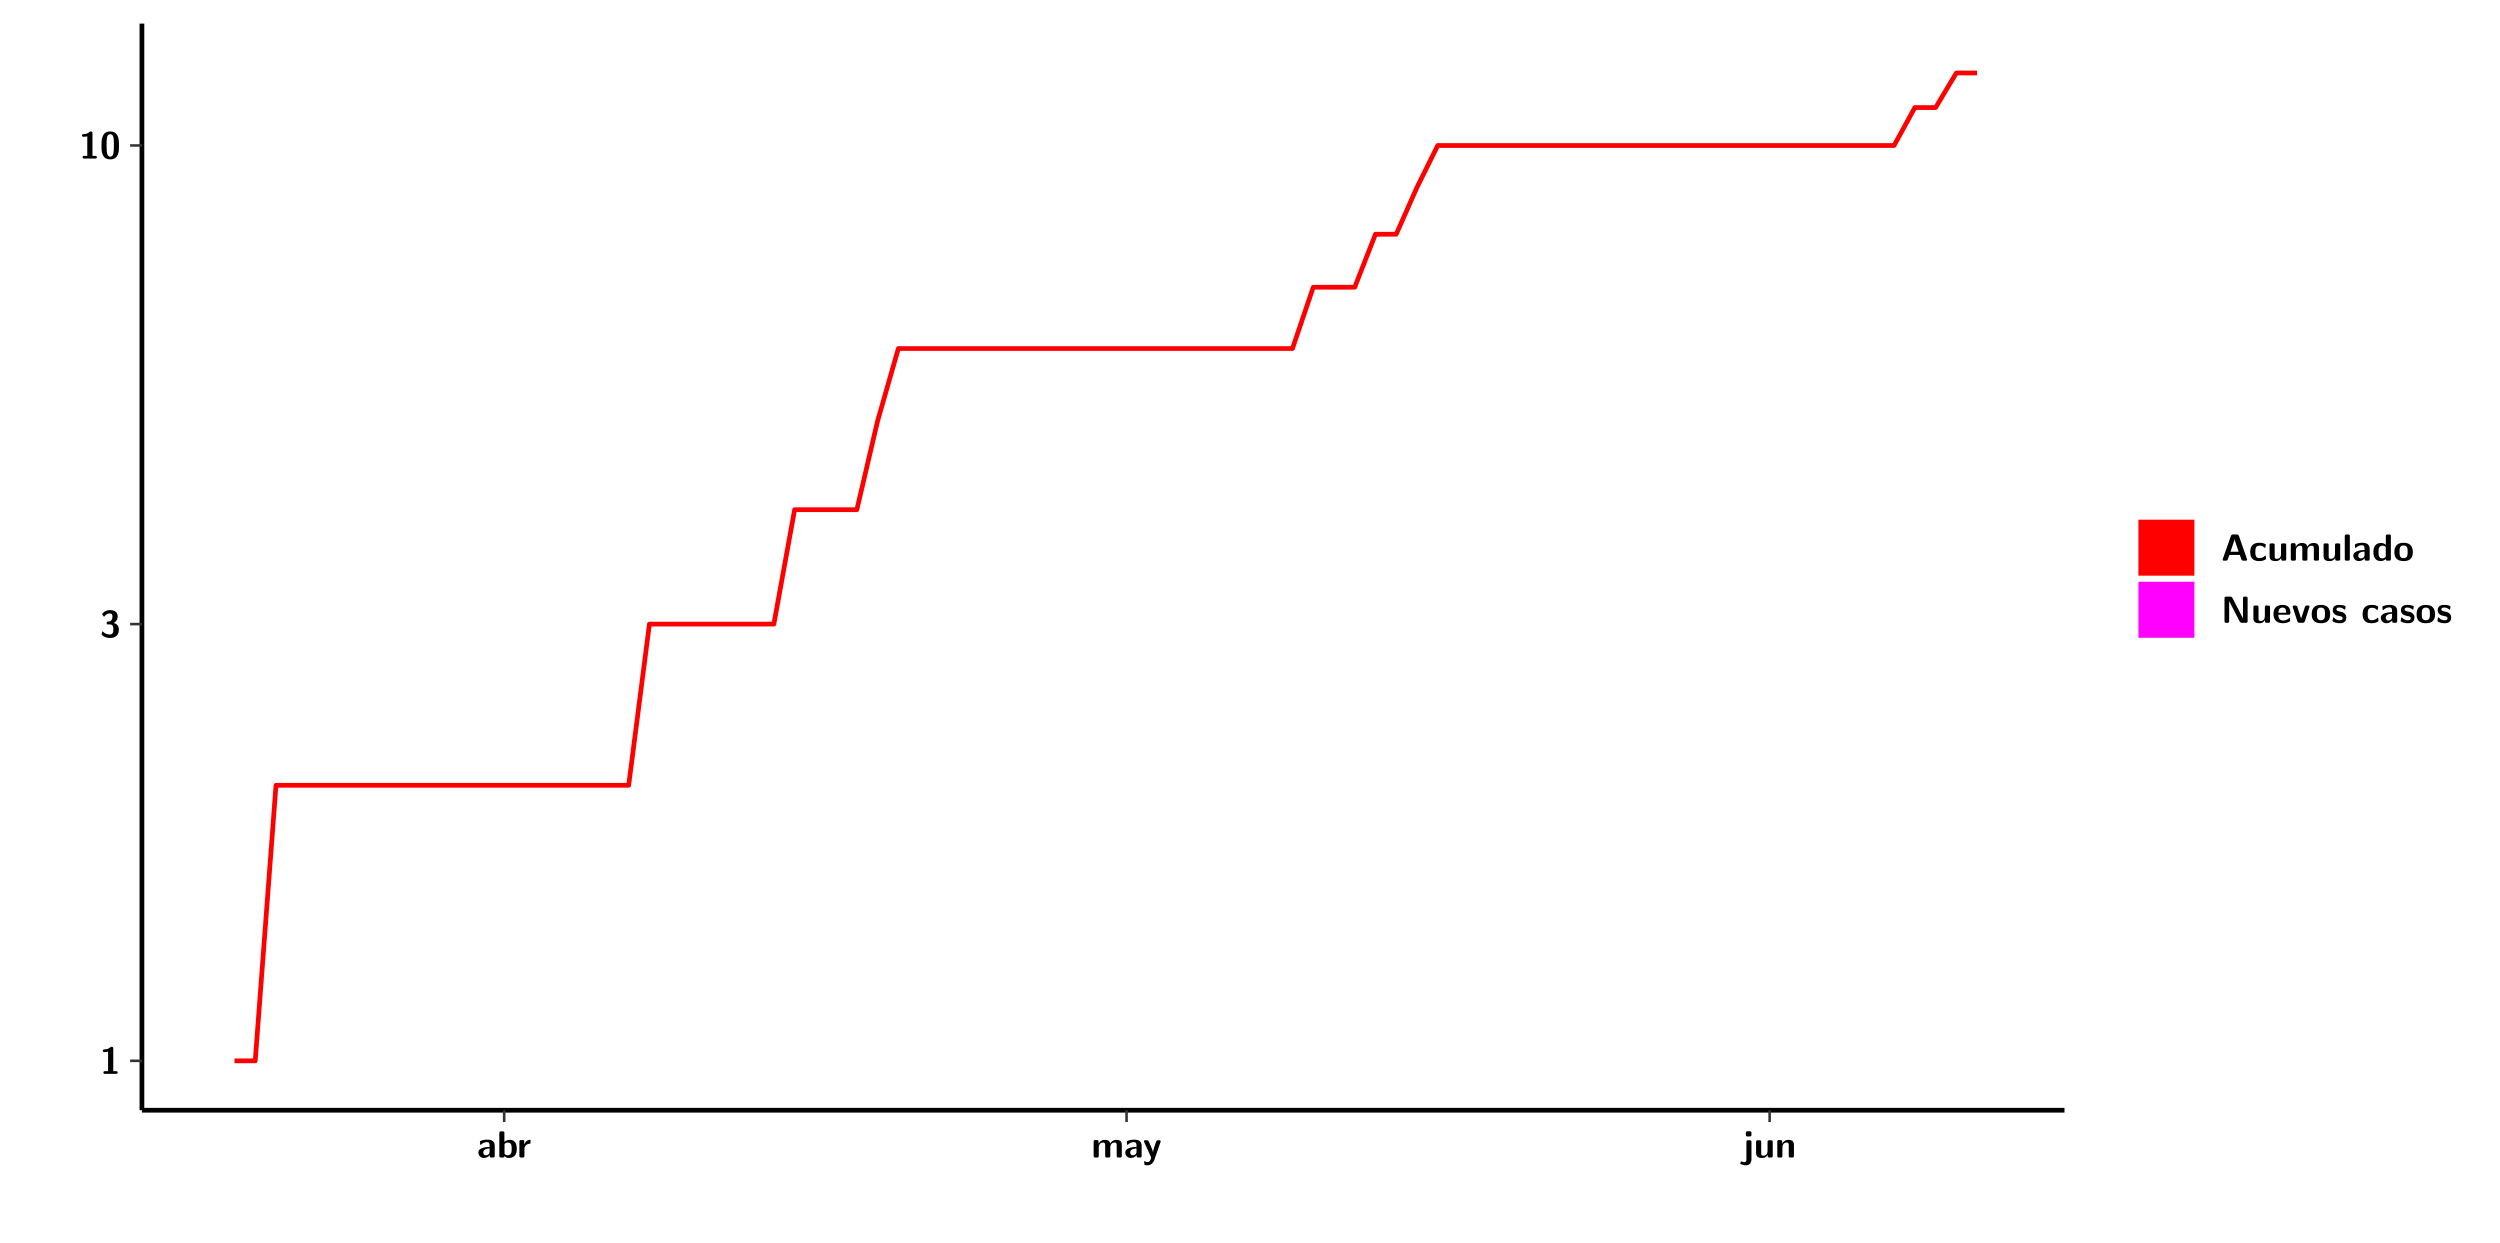
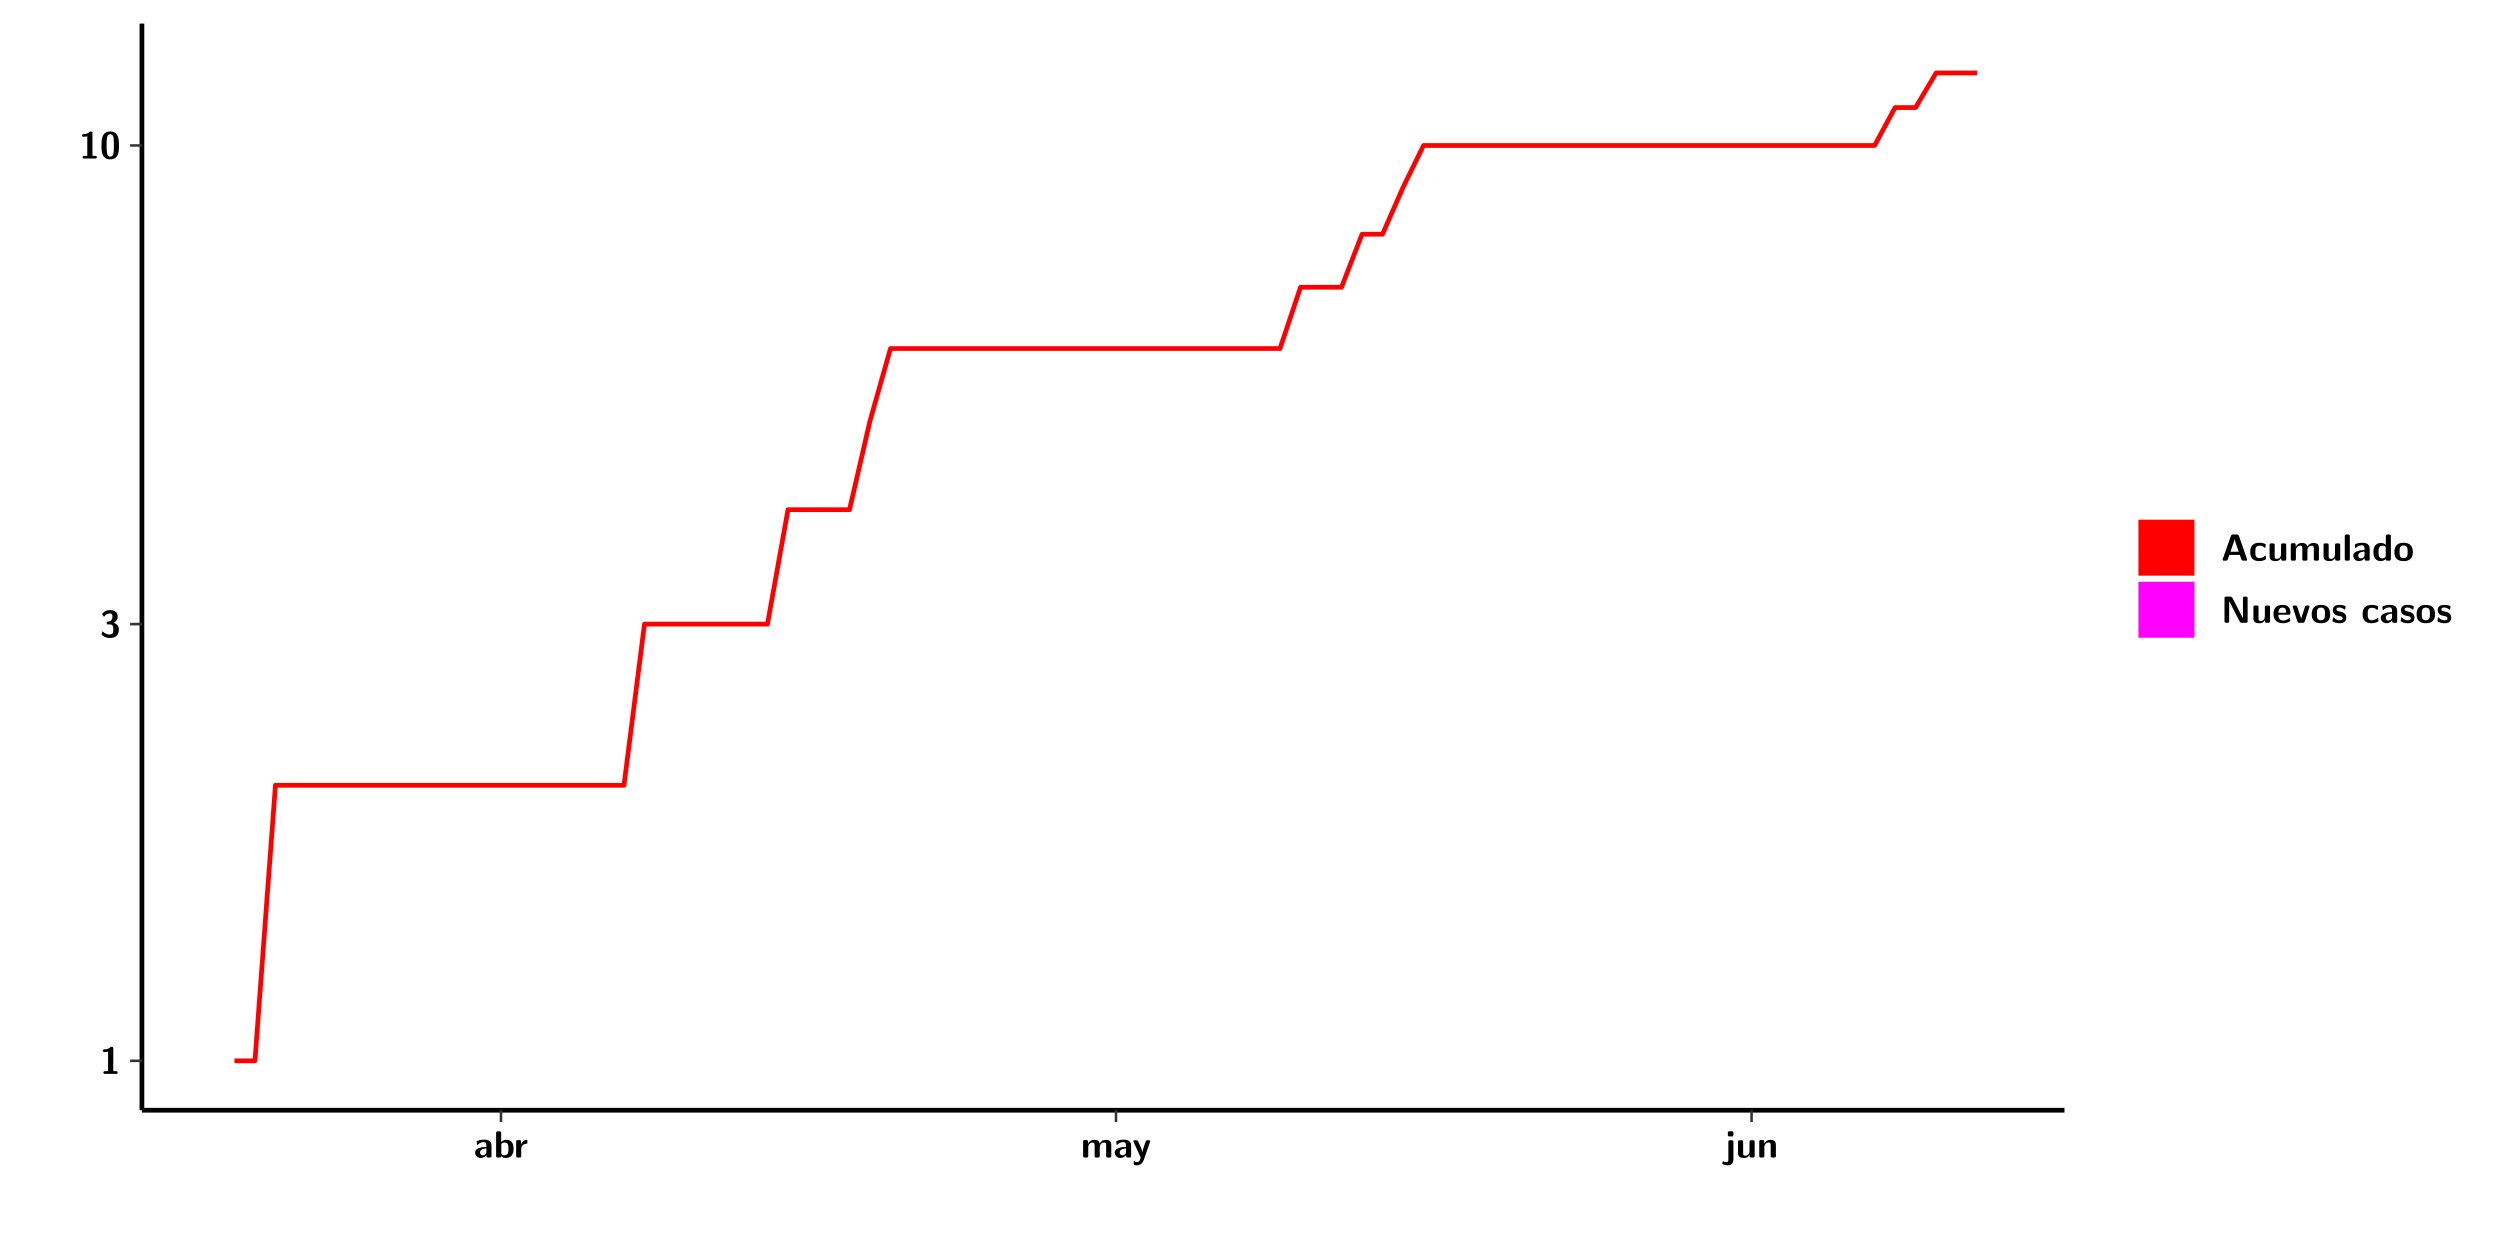
<svg xmlns="http://www.w3.org/2000/svg" xmlns:xlink="http://www.w3.org/1999/xlink" width="579.653pt" height="288pt" viewBox="0 0 579.653 288" version="1.1">
  <defs>
    <g>
      <symbol overflow="visible" id="glyph0-0">
        <path style="stroke:none;" d="" />
      </symbol>
      <symbol overflow="visible" id="glyph0-1">
        <path style="stroke:none;" d="M 3.109 -5.859 C 3.109 -6.016 3.109 -6.281 2.719 -6.281 C 2.547 -6.281 2.516 -6.266 2.406 -6.156 C 2.25 -6.016 1.922 -5.688 1.047 -5.672 C 0.891 -5.672 0.672 -5.609 0.672 -5.359 C 0.672 -5.047 0.969 -5.047 1.094 -5.047 C 1.344 -5.047 1.656 -5.078 1.906 -5.156 L 1.906 -0.625 L 1.234 -0.625 C 1.109 -0.625 0.812 -0.625 0.812 -0.312 C 0.812 0 1.109 0 1.234 0 L 3.719 0 C 3.828 0 4.141 0 4.141 -0.312 C 4.141 -0.625 3.828 -0.625 3.719 -0.625 L 3.109 -0.625 Z M 3.109 -5.859 " />
      </symbol>
      <symbol overflow="visible" id="glyph0-2">
        <path style="stroke:none;" d="M 0.844 -4.859 C 0.906 -4.766 0.953 -4.766 0.969 -4.766 C 1.031 -4.766 1.047 -4.797 1.094 -4.859 C 1.547 -5.5 2.172 -5.5 2.281 -5.5 C 2.844 -5.5 2.922 -5.203 2.922 -4.781 C 2.922 -4.656 2.922 -4.234 2.641 -3.906 C 2.438 -3.656 2.219 -3.641 1.953 -3.625 C 1.859 -3.609 1.688 -3.609 1.672 -3.578 C 1.609 -3.562 1.609 -3.5 1.609 -3.359 L 1.609 -3.203 C 1.609 -2.984 1.609 -2.969 1.844 -2.969 L 2.219 -2.969 C 3.031 -2.969 3.125 -2.469 3.125 -1.797 C 3.125 -1.203 3.062 -0.625 2.266 -0.625 C 1.984 -0.625 1.328 -0.688 0.75 -1.25 C 0.672 -1.328 0.656 -1.328 0.625 -1.328 C 0.531 -1.328 0.516 -1.25 0.516 -1.234 C 0.516 -1.234 0.406 -0.672 0.406 -0.625 C 0.406 -0.516 1.156 0.188 2.312 0.188 C 3.812 0.188 4.406 -0.609 4.406 -1.781 C 4.406 -2.562 3.984 -3.109 3.203 -3.297 C 3.906 -3.688 4.141 -4.266 4.141 -4.766 C 4.141 -6.156 2.891 -6.281 2.328 -6.281 C 1.125 -6.281 0.531 -5.422 0.531 -5.344 C 0.531 -5.297 0.594 -5.219 0.594 -5.219 Z M 0.844 -4.859 " />
      </symbol>
      <symbol overflow="visible" id="glyph0-3">
        <path style="stroke:none;" d="M 4.438 -3 C 4.438 -4.203 4.438 -6.281 2.406 -6.281 C 0.375 -6.281 0.375 -4.219 0.375 -3 C 0.375 -1.812 0.375 0.188 2.406 0.188 C 4.438 0.188 4.438 -1.781 4.438 -3 Z M 2.406 -0.438 C 1.75 -0.438 1.656 -1.25 1.625 -1.484 C 1.562 -1.953 1.562 -2.766 1.562 -3.125 C 1.562 -3.641 1.562 -4.203 1.625 -4.641 C 1.641 -4.875 1.734 -5.641 2.406 -5.641 C 3.047 -5.641 3.156 -4.906 3.188 -4.734 C 3.25 -4.281 3.25 -3.594 3.25 -3.125 C 3.25 -2.625 3.25 -1.953 3.188 -1.469 C 3.156 -1.234 3.062 -0.438 2.406 -0.438 Z M 2.406 -0.438 " />
      </symbol>
      <symbol overflow="visible" id="glyph0-4">
        <path style="stroke:none;" d="M 4.062 -2.766 C 4.062 -4.156 2.734 -4.156 2.297 -4.156 C 1.891 -4.156 1.453 -4.125 0.859 -3.891 C 0.672 -3.797 0.625 -3.781 0.625 -3.688 C 0.625 -3.625 0.688 -3.109 0.688 -3.047 C 0.703 -2.984 0.75 -2.938 0.812 -2.938 C 0.844 -2.938 0.875 -2.969 0.906 -3 C 1.281 -3.391 1.719 -3.578 2.266 -3.578 C 2.734 -3.578 2.875 -3.297 2.875 -2.781 L 2.875 -2.469 C 2.562 -2.469 0.266 -2.453 0.266 -1.172 C 0.266 -0.547 0.766 0.094 1.531 0.094 C 1.828 0.094 2.484 0.016 2.906 -0.594 L 2.906 -0.422 C 2.906 -0.141 2.969 0 3.328 0 L 3.641 0 C 3.984 0 4.062 -0.109 4.062 -0.422 Z M 2.875 -1.344 C 2.875 -0.531 2.047 -0.531 2.016 -0.531 C 1.641 -0.531 1.406 -0.844 1.406 -1.188 C 1.406 -2.047 2.625 -2.109 2.875 -2.109 Z M 2.875 -1.344 " />
      </symbol>
      <symbol overflow="visible" id="glyph0-5">
        <path style="stroke:none;" d="M 1.703 -5.656 C 1.703 -5.938 1.641 -6.078 1.281 -6.078 L 0.953 -6.078 C 0.641 -6.078 0.531 -5.984 0.531 -5.656 L 0.531 -0.422 C 0.531 -0.109 0.625 0 0.953 0 L 1.312 0 C 1.453 0 1.719 0 1.734 -0.344 C 2.125 0.094 2.578 0.094 2.719 0.094 C 4.578 0.094 4.578 -1.594 4.578 -2.031 C 4.578 -2.453 4.578 -4.109 2.938 -4.109 C 2.219 -4.109 1.781 -3.703 1.703 -3.625 Z M 1.734 -3.172 C 1.844 -3.281 2.109 -3.484 2.5 -3.484 C 3.391 -3.484 3.391 -2.672 3.391 -2.016 C 3.391 -1.375 3.391 -0.531 2.406 -0.531 C 2.047 -0.531 1.828 -0.75 1.734 -0.875 Z M 1.734 -3.172 " />
      </symbol>
      <symbol overflow="visible" id="glyph0-6">
        <path style="stroke:none;" d="M 1.703 -2.016 C 1.703 -2.844 2.391 -3.188 2.938 -3.219 C 3.109 -3.234 3.125 -3.234 3.125 -3.469 L 3.125 -3.875 C 3.125 -4.047 3.125 -4.109 2.969 -4.109 C 2.719 -4.109 2.078 -4.031 1.672 -3.078 L 1.656 -3.078 L 1.656 -3.641 C 1.656 -3.922 1.594 -4.062 1.234 -4.062 L 0.953 -4.062 C 0.641 -4.062 0.531 -3.969 0.531 -3.641 L 0.531 -0.422 C 0.531 -0.109 0.625 0 0.953 0 L 1.281 0 C 1.609 0 1.703 -0.109 1.703 -0.422 Z M 1.703 -2.016 " />
      </symbol>
      <symbol overflow="visible" id="glyph0-7">
        <path style="stroke:none;" d="M 7.062 -2.844 C 7.062 -3.75 6.672 -4.109 5.781 -4.109 C 5.156 -4.109 4.688 -3.828 4.359 -3.25 C 4.219 -4.078 3.484 -4.109 3.109 -4.109 C 2.938 -4.109 2.578 -4.109 2.188 -3.828 C 1.906 -3.625 1.734 -3.344 1.672 -3.203 L 1.672 -3.641 C 1.672 -3.922 1.609 -4.062 1.25 -4.062 L 0.953 -4.062 C 0.625 -4.062 0.531 -3.969 0.531 -3.641 L 0.531 -0.422 C 0.531 -0.109 0.625 0 0.953 0 L 1.297 0 C 1.625 0 1.719 -0.109 1.719 -0.422 L 1.719 -2.359 C 1.719 -3.141 2.25 -3.484 2.688 -3.484 C 3.109 -3.484 3.203 -3.297 3.203 -2.828 L 3.203 -0.422 C 3.203 -0.109 3.297 0 3.625 0 L 3.969 0 C 4.297 0 4.391 -0.109 4.391 -0.422 L 4.391 -2.359 C 4.391 -3.141 4.922 -3.484 5.359 -3.484 C 5.781 -3.484 5.875 -3.297 5.875 -2.828 L 5.875 -0.422 C 5.875 -0.109 5.969 0 6.297 0 L 6.641 0 C 6.984 0 7.062 -0.109 7.062 -0.422 Z M 7.062 -2.844 " />
      </symbol>
      <symbol overflow="visible" id="glyph0-8">
        <path style="stroke:none;" d="M 4.109 -3.609 C 4.141 -3.719 4.141 -3.734 4.141 -3.781 C 4.141 -4.016 3.906 -4.016 3.797 -4.016 L 3.609 -4.016 C 3.469 -4.016 3.266 -4.016 3.141 -3.812 C 3.109 -3.766 2.406 -1.828 2.359 -1.25 L 2.344 -1.25 C 2.312 -1.672 1.953 -2.484 1.562 -3.328 C 1.328 -3.891 1.266 -4.016 0.828 -4.016 L 0.594 -4.016 C 0.469 -4.016 0.25 -4.016 0.25 -3.781 C 0.25 -3.75 0.281 -3.688 0.297 -3.641 L 1.953 0 C 1.891 0.188 1.859 0.281 1.828 0.375 C 1.734 0.656 1.578 1.047 1.109 1.047 C 0.812 1.047 0.609 0.922 0.516 0.875 C 0.469 0.844 0.453 0.828 0.422 0.828 C 0.391 0.828 0.312 0.859 0.312 0.969 C 0.312 1.031 0.375 1.641 0.391 1.672 C 0.469 1.781 0.953 1.797 1.094 1.797 C 2.172 1.797 2.609 0.766 2.672 0.547 Z M 4.109 -3.609 " />
      </symbol>
      <symbol overflow="visible" id="glyph0-9">
        <path style="stroke:none;" d="M 1.969 -5.672 C 1.969 -5.953 1.906 -6.094 1.547 -6.094 L 1.094 -6.094 C 0.766 -6.094 0.672 -5.984 0.672 -5.672 L 0.672 -5.312 C 0.672 -5.031 0.734 -4.891 1.094 -4.891 L 1.547 -4.891 C 1.875 -4.891 1.969 -5 1.969 -5.312 Z M 0.797 0.484 C 0.797 0.703 0.797 1.062 0.25 1.062 C 0.156 1.062 -0.094 1.031 -0.266 0.922 C -0.359 0.875 -0.375 0.875 -0.406 0.875 C -0.484 0.875 -0.5 0.922 -0.547 1.094 C -0.609 1.281 -0.625 1.359 -0.625 1.391 C -0.625 1.547 0.109 1.797 0.656 1.797 C 1.625 1.797 1.969 1.141 1.969 0.281 L 1.969 -3.594 C 1.969 -3.875 1.906 -4.016 1.547 -4.016 L 1.219 -4.016 C 0.891 -4.016 0.797 -3.906 0.797 -3.594 Z M 0.797 0.484 " />
      </symbol>
      <symbol overflow="visible" id="glyph0-10">
        <path style="stroke:none;" d="M 4.391 -3.594 C 4.391 -3.875 4.328 -4.016 3.969 -4.016 L 3.609 -4.016 C 3.281 -4.016 3.188 -3.906 3.188 -3.594 L 3.188 -1.516 C 3.188 -0.938 2.891 -0.438 2.266 -0.438 C 1.766 -0.438 1.719 -0.562 1.719 -1.031 L 1.719 -3.594 C 1.719 -3.875 1.656 -4.016 1.297 -4.016 L 0.953 -4.016 C 0.625 -4.016 0.531 -3.922 0.531 -3.594 L 0.531 -1.109 C 0.531 -0.172 1.031 0.094 1.953 0.094 C 2.188 0.094 2.812 0.094 3.219 -0.656 L 3.219 -0.422 C 3.219 -0.141 3.281 0 3.641 0 L 3.969 0 C 4.297 0 4.391 -0.109 4.391 -0.422 Z M 4.391 -3.594 " />
      </symbol>
      <symbol overflow="visible" id="glyph0-11">
        <path style="stroke:none;" d="M 4.391 -2.844 C 4.391 -3.75 4 -4.109 3.109 -4.109 C 2.188 -4.109 1.781 -3.438 1.672 -3.203 L 1.672 -3.641 C 1.672 -3.922 1.609 -4.062 1.25 -4.062 L 0.953 -4.062 C 0.625 -4.062 0.531 -3.969 0.531 -3.641 L 0.531 -0.422 C 0.531 -0.109 0.625 0 0.953 0 L 1.297 0 C 1.625 0 1.719 -0.109 1.719 -0.422 L 1.719 -2.359 C 1.719 -3.125 2.219 -3.484 2.688 -3.484 C 3.109 -3.484 3.188 -3.281 3.188 -2.828 L 3.188 -0.422 C 3.188 -0.141 3.25 0 3.609 0 L 3.969 0 C 4.297 0 4.391 -0.109 4.391 -0.422 Z M 4.391 -2.844 " />
      </symbol>
      <symbol overflow="visible" id="glyph0-12">
        <path style="stroke:none;" d="M 4.156 -5.703 C 4.031 -6.078 3.766 -6.078 3.594 -6.078 L 2.828 -6.078 C 2.641 -6.078 2.391 -6.078 2.266 -5.703 L 0.406 -0.406 C 0.375 -0.297 0.375 -0.281 0.375 -0.234 C 0.375 0 0.594 0 0.703 0 L 1.031 0 C 1.188 0 1.453 0 1.578 -0.344 L 1.922 -1.328 L 4.344 -1.328 L 4.641 -0.484 C 4.75 -0.172 4.812 0 5.234 0 L 5.703 0 C 5.828 0 6.047 0 6.047 -0.234 C 6.047 -0.281 6.047 -0.297 6 -0.406 Z M 2.812 -3.938 C 2.938 -4.328 3.062 -4.656 3.125 -4.969 L 3.141 -4.969 C 3.188 -4.766 3.188 -4.75 3.25 -4.547 L 4.078 -2.078 L 2.188 -2.078 Z M 2.812 -3.938 " />
      </symbol>
      <symbol overflow="visible" id="glyph0-13">
        <path style="stroke:none;" d="M 4 -0.438 C 4 -0.531 3.969 -0.938 3.953 -1.047 C 3.953 -1.078 3.938 -1.172 3.844 -1.172 C 3.812 -1.172 3.797 -1.172 3.703 -1.078 C 3.562 -0.953 3.141 -0.594 2.422 -0.594 C 1.516 -0.594 1.516 -1.469 1.516 -2.031 C 1.516 -2.75 1.562 -3.484 2.453 -3.484 C 3.031 -3.484 3.266 -3.344 3.578 -3.078 C 3.688 -2.984 3.703 -2.984 3.734 -2.984 C 3.828 -2.984 3.844 -3.062 3.844 -3.094 C 3.859 -3.172 3.953 -3.656 3.953 -3.703 C 3.953 -3.781 3.891 -3.812 3.75 -3.891 C 3.328 -4.078 3.062 -4.156 2.453 -4.156 C 1.141 -4.156 0.328 -3.547 0.328 -2.016 C 0.328 -0.562 1.078 0.094 2.406 0.094 C 2.641 0.094 3.172 0.094 3.75 -0.203 C 4 -0.344 4 -0.344 4 -0.438 Z M 4 -0.438 " />
      </symbol>
      <symbol overflow="visible" id="glyph0-14">
        <path style="stroke:none;" d="M 1.703 -5.656 C 1.703 -5.938 1.641 -6.078 1.281 -6.078 L 0.953 -6.078 C 0.641 -6.078 0.531 -5.984 0.531 -5.656 L 0.531 -0.422 C 0.531 -0.109 0.625 0 0.953 0 L 1.281 0 C 1.609 0 1.703 -0.109 1.703 -0.422 Z M 1.703 -5.656 " />
      </symbol>
      <symbol overflow="visible" id="glyph0-15">
        <path style="stroke:none;" d="M 4.375 -5.656 C 4.375 -5.938 4.312 -6.078 3.953 -6.078 L 3.625 -6.078 C 3.297 -6.078 3.203 -5.969 3.203 -5.656 L 3.203 -3.672 C 2.812 -4.047 2.375 -4.109 2.109 -4.109 C 0.328 -4.109 0.328 -2.422 0.328 -2 C 0.328 -1.594 0.328 0.094 2.062 0.094 C 2.422 0.094 2.812 -0.016 3.188 -0.406 C 3.188 -0.094 3.297 0 3.609 0 L 3.953 0 C 4.281 0 4.375 -0.109 4.375 -0.422 Z M 3.188 -1.094 C 3.188 -0.953 3.188 -0.875 2.922 -0.688 C 2.703 -0.547 2.5 -0.531 2.406 -0.531 C 1.516 -0.531 1.516 -1.344 1.516 -2 C 1.516 -2.656 1.516 -3.484 2.5 -3.484 C 2.75 -3.484 2.984 -3.391 3.188 -3.203 Z M 3.188 -1.094 " />
      </symbol>
      <symbol overflow="visible" id="glyph0-16">
        <path style="stroke:none;" d="M 4.547 -1.969 C 4.547 -3.406 3.844 -4.156 2.406 -4.156 C 0.953 -4.156 0.266 -3.391 0.266 -1.969 C 0.266 -0.547 1.031 0.094 2.406 0.094 C 3.781 0.094 4.547 -0.531 4.547 -1.969 Z M 2.406 -0.594 C 1.469 -0.594 1.469 -1.375 1.469 -2.078 C 1.469 -2.75 1.469 -3.531 2.406 -3.531 C 3.344 -3.531 3.344 -2.766 3.344 -2.078 C 3.344 -1.391 3.344 -0.594 2.406 -0.594 Z M 2.406 -0.594 " />
      </symbol>
      <symbol overflow="visible" id="glyph0-17">
        <path style="stroke:none;" d="M 2.656 -5.734 C 2.469 -6.078 2.203 -6.078 2.031 -6.078 L 1.219 -6.078 C 0.906 -6.078 0.797 -5.984 0.797 -5.656 L 0.797 -0.422 C 0.797 -0.109 0.891 0 1.219 0 L 1.453 0 C 1.781 0 1.875 -0.109 1.875 -0.422 L 1.875 -5.016 L 1.891 -5.016 L 4.297 -0.344 C 4.484 0 4.75 0 4.922 0 L 5.734 0 C 6.062 0 6.156 -0.109 6.156 -0.422 L 6.156 -5.656 C 6.156 -5.938 6.094 -6.078 5.734 -6.078 L 5.5 -6.078 C 5.156 -6.078 5.078 -5.969 5.078 -5.656 L 5.078 -1.062 L 5.062 -1.062 Z M 2.656 -5.734 " />
      </symbol>
      <symbol overflow="visible" id="glyph0-18">
        <path style="stroke:none;" d="M 3.781 -1.875 C 3.984 -1.875 4.203 -1.891 4.203 -2.281 C 4.203 -3.406 3.672 -4.156 2.359 -4.156 C 0.969 -4.156 0.266 -3.375 0.266 -2.047 C 0.266 -0.609 1.109 0.094 2.484 0.094 C 2.812 0.094 3.312 0.047 3.891 -0.234 C 4.078 -0.328 4.141 -0.359 4.141 -0.469 C 4.141 -0.531 4.125 -0.781 4.109 -0.844 C 4.078 -1.125 4.062 -1.125 3.984 -1.125 C 3.953 -1.125 3.938 -1.125 3.844 -1.047 C 3.328 -0.594 2.797 -0.531 2.516 -0.531 C 1.531 -0.531 1.422 -1.312 1.391 -1.875 Z M 1.406 -2.344 C 1.422 -2.875 1.609 -3.531 2.359 -3.531 C 3.062 -3.531 3.203 -3.031 3.219 -2.344 Z M 1.406 -2.344 " />
      </symbol>
      <symbol overflow="visible" id="glyph0-19">
        <path style="stroke:none;" d="M 4.109 -3.609 C 4.141 -3.719 4.141 -3.75 4.141 -3.766 C 4.141 -4.016 3.922 -4.016 3.797 -4.016 L 3.609 -4.016 C 3.25 -4.016 3.141 -3.891 3.062 -3.641 L 2.203 -0.984 L 1.328 -3.641 C 1.266 -3.828 1.203 -4.016 0.781 -4.016 L 0.578 -4.016 C 0.453 -4.016 0.234 -4.016 0.234 -3.766 C 0.234 -3.75 0.234 -3.719 0.266 -3.609 L 1.312 -0.375 C 1.438 0 1.703 0 1.859 0 L 2.5 0 C 2.672 0 2.938 0 3.062 -0.375 Z M 4.109 -3.609 " />
      </symbol>
      <symbol overflow="visible" id="glyph0-20">
        <path style="stroke:none;" d="M 3.469 -1.234 C 3.469 -1.734 3.203 -2.031 3.047 -2.172 C 2.703 -2.484 2.391 -2.547 2.031 -2.609 C 1.547 -2.703 1.188 -2.766 1.188 -3.109 C 1.188 -3.469 1.484 -3.547 1.828 -3.547 C 2.406 -3.547 2.719 -3.328 2.953 -3.125 C 3.047 -3.047 3.062 -3.047 3.094 -3.047 C 3.188 -3.047 3.203 -3.125 3.203 -3.156 C 3.219 -3.219 3.312 -3.719 3.312 -3.766 C 3.312 -3.906 2.844 -4.031 2.75 -4.062 C 2.406 -4.156 2.125 -4.156 1.891 -4.156 C 1.5 -4.156 0.328 -4.156 0.328 -2.906 C 0.328 -2.484 0.516 -2.219 0.75 -2 C 1.062 -1.734 1.406 -1.672 1.906 -1.562 C 2.156 -1.531 2.609 -1.453 2.609 -1.062 C 2.609 -0.656 2.266 -0.594 1.922 -0.594 C 1.531 -0.594 1.047 -0.703 0.625 -1.188 C 0.594 -1.234 0.562 -1.266 0.516 -1.266 C 0.422 -1.266 0.406 -1.188 0.391 -1.125 C 0.375 -1.016 0.266 -0.516 0.266 -0.422 C 0.266 -0.266 0.922 -0.062 0.922 -0.047 C 1.406 0.094 1.766 0.094 1.922 0.094 C 2.359 0.094 3.469 0.062 3.469 -1.234 Z M 3.469 -1.234 " />
      </symbol>
    </g>
    <clipPath id="clip1">
      <path d="M 0 0 L 576.008 0 L 576.008 288 L 0 288 Z M 0 0 " />
    </clipPath>
    <clipPath id="clip2">
      <path d="M 32.906 5.477 L 478.672 5.477 L 478.672 257.414 L 32.906 257.414 Z M 32.906 5.477 " />
    </clipPath>
  </defs>
  <g id="surface1">
    <g clip-path="url(#clip1)" clip-rule="nonzero">
      <path style="fill-rule:nonzero;fill:rgb(100%,100%,100%);fill-opacity:1;stroke-width:0.598;stroke-linecap:round;stroke-linejoin:round;stroke:rgb(100%,100%,100%);stroke-opacity:1;stroke-miterlimit:10;" d="M 0 0 L 0 288.004 L 576.008 288.004 L 576.008 0 Z M 0 0 " transform="matrix(1,0,0,-1,0,288)" />
    </g>
    <g clip-path="url(#clip2)" clip-rule="nonzero">
      <path style=" stroke:none;fill-rule:nonzero;fill:rgb(100%,100%,100%);fill-opacity:1;" d="M 32.906 257.414 L 32.906 5.477 L 478.672 5.477 L 478.672 257.414 Z M 32.906 257.414 " />
    </g>
-     <path style="fill:none;stroke-width:1.096;stroke-linecap:butt;stroke-linejoin:round;stroke:rgb(100%,0%,0%);stroke-opacity:1;stroke-miterlimit:10;" d="M 54.375 42.031 L 59.18 42.031 L 63.992 105.926 L 145.766 105.926 L 150.578 143.293 L 179.43 143.293 L 184.242 169.816 L 198.668 169.816 L 203.48 190.379 L 208.293 207.188 L 299.68 207.188 L 304.492 221.395 L 314.105 221.395 L 318.918 233.695 L 323.73 233.695 L 328.543 244.555 L 333.355 254.27 L 439.168 254.27 L 443.98 263.059 L 448.793 263.059 L 453.594 271.078 L 458.406 271.078 " transform="matrix(1,0,0,-1,0,288)" />
+     <path style="fill:none;stroke-width:1.096;stroke-linecap:butt;stroke-linejoin:round;stroke:rgb(100%,0%,0%);stroke-opacity:1;stroke-miterlimit:10;" d="M 54.355 42.031 L 59.109 42.031 L 63.863 105.926 L 144.68 105.926 L 149.43 143.293 L 177.953 143.293 L 182.707 169.816 L 196.965 169.816 L 201.715 190.379 L 206.469 207.188 L 296.789 207.188 L 301.543 221.395 L 311.047 221.395 L 315.801 233.695 L 320.551 233.695 L 325.312 244.555 L 330.066 254.27 L 434.645 254.27 L 439.398 263.059 L 444.148 263.059 L 448.902 271.078 L 458.406 271.078 " transform="matrix(1,0,0,-1,0,288)" />
    <path style="fill:none;stroke-width:1.096;stroke-linecap:butt;stroke-linejoin:round;stroke:rgb(0%,0%,0%);stroke-opacity:1;stroke-miterlimit:10;" d="M 32.906 30.586 L 32.906 282.523 " transform="matrix(1,0,0,-1,0,288)" />
    <g style="fill:rgb(0%,0%,0%);fill-opacity:1;">
      <use xlink:href="#glyph0-1" x="23.153" y="248.986" />
    </g>
    <g style="fill:rgb(0%,0%,0%);fill-opacity:1;">
      <use xlink:href="#glyph0-2" x="23.153" y="147.736" />
    </g>
    <g style="fill:rgb(0%,0%,0%);fill-opacity:1;">
      <use xlink:href="#glyph0-1" x="18.331" y="36.762" />
      <use xlink:href="#glyph0-3" x="23.153" y="36.762" />
    </g>
    <path style="fill:none;stroke-width:0.598;stroke-linecap:butt;stroke-linejoin:round;stroke:rgb(20%,20%,20%);stroke-opacity:1;stroke-miterlimit:10;" d="M 30.168 42.031 L 32.906 42.031 " transform="matrix(1,0,0,-1,0,288)" />
    <path style="fill:none;stroke-width:0.598;stroke-linecap:butt;stroke-linejoin:round;stroke:rgb(20%,20%,20%);stroke-opacity:1;stroke-miterlimit:10;" d="M 30.168 143.293 L 32.906 143.293 " transform="matrix(1,0,0,-1,0,288)" />
    <path style="fill:none;stroke-width:0.598;stroke-linecap:butt;stroke-linejoin:round;stroke:rgb(20%,20%,20%);stroke-opacity:1;stroke-miterlimit:10;" d="M 30.168 254.27 L 32.906 254.27 " transform="matrix(1,0,0,-1,0,288)" />
    <path style="fill:none;stroke-width:1.096;stroke-linecap:butt;stroke-linejoin:round;stroke:rgb(0%,0%,0%);stroke-opacity:1;stroke-miterlimit:10;" d="M 32.906 30.586 L 478.672 30.586 " transform="matrix(1,0,0,-1,0,288)" />
-     <path style="fill:none;stroke-width:0.598;stroke-linecap:butt;stroke-linejoin:round;stroke:rgb(20%,20%,20%);stroke-opacity:1;stroke-miterlimit:10;" d="M 116.902 27.848 L 116.902 30.586 " transform="matrix(1,0,0,-1,0,288)" />
-     <path style="fill:none;stroke-width:0.598;stroke-linecap:butt;stroke-linejoin:round;stroke:rgb(20%,20%,20%);stroke-opacity:1;stroke-miterlimit:10;" d="M 261.203 27.848 L 261.203 30.586 " transform="matrix(1,0,0,-1,0,288)" />
-     <path style="fill:none;stroke-width:0.598;stroke-linecap:butt;stroke-linejoin:round;stroke:rgb(20%,20%,20%);stroke-opacity:1;stroke-miterlimit:10;" d="M 410.309 27.848 L 410.309 30.586 " transform="matrix(1,0,0,-1,0,288)" />
+     <path style="fill:none;stroke-width:0.598;stroke-linecap:butt;stroke-linejoin:round;stroke:rgb(20%,20%,20%);stroke-opacity:1;stroke-miterlimit:10;" d="M 116.156 27.848 L 116.156 30.586 " transform="matrix(1,0,0,-1,0,288)" />
+     <path style="fill:none;stroke-width:0.598;stroke-linecap:butt;stroke-linejoin:round;stroke:rgb(20%,20%,20%);stroke-opacity:1;stroke-miterlimit:10;" d="M 258.762 27.848 L 258.762 30.586 " transform="matrix(1,0,0,-1,0,288)" />
+     <path style="fill:none;stroke-width:0.598;stroke-linecap:butt;stroke-linejoin:round;stroke:rgb(20%,20%,20%);stroke-opacity:1;stroke-miterlimit:10;" d="M 406.121 27.848 L 406.121 30.586 " transform="matrix(1,0,0,-1,0,288)" />
    <g style="fill:rgb(0%,0%,0%);fill-opacity:1;">
-       <use xlink:href="#glyph0-4" x="110.643" y="268.394" />
-       <use xlink:href="#glyph0-5" x="115.246" y="268.394" />
+       <use xlink:href="#glyph0-4" x="109.896" y="268.394" />
+       <use xlink:href="#glyph0-5" x="114.499" y="268.394" />
    </g>
    <g style="fill:rgb(0%,0%,0%);fill-opacity:1;">
-       <use xlink:href="#glyph0-6" x="119.893" y="268.394" />
+       <use xlink:href="#glyph0-6" x="119.146" y="268.394" />
    </g>
    <g style="fill:rgb(0%,0%,0%);fill-opacity:1;">
-       <use xlink:href="#glyph0-7" x="253.042" y="268.394" />
-       <use xlink:href="#glyph0-4" x="260.64" y="268.394" />
+       <use xlink:href="#glyph0-7" x="250.601" y="268.394" />
+       <use xlink:href="#glyph0-4" x="258.199" y="268.394" />
    </g>
    <g style="fill:rgb(0%,0%,0%);fill-opacity:1;">
-       <use xlink:href="#glyph0-8" x="264.971" y="268.394" />
+       <use xlink:href="#glyph0-8" x="262.53" y="268.394" />
    </g>
    <g style="fill:rgb(0%,0%,0%);fill-opacity:1;">
-       <use xlink:href="#glyph0-9" x="404.128" y="268.394" />
-       <use xlink:href="#glyph0-10" x="406.636" y="268.394" />
-       <use xlink:href="#glyph0-11" x="411.555" y="268.394" />
+       <use xlink:href="#glyph0-9" x="399.943" y="268.394" />
+       <use xlink:href="#glyph0-10" x="402.451" y="268.394" />
+       <use xlink:href="#glyph0-11" x="407.37" y="268.394" />
    </g>
    <path style=" stroke:none;fill-rule:nonzero;fill:rgb(100%,100%,100%);fill-opacity:1;" d="M 489.629 154.062 L 489.629 108.828 L 570.527 108.828 L 570.527 154.062 Z M 489.629 154.062 " />
    <path style=" stroke:none;fill-rule:nonzero;fill:rgb(100%,0%,0%);fill-opacity:1;" d="M 495.816 133.477 L 495.816 120.496 L 508.797 120.496 L 508.797 133.477 Z M 495.816 133.477 " />
    <path style=" stroke:none;fill-rule:nonzero;fill:rgb(100%,0%,100%);fill-opacity:1;" d="M 495.816 147.875 L 495.816 134.891 L 508.797 134.891 L 508.797 147.875 Z M 495.816 147.875 " />
    <g style="fill:rgb(0%,0%,0%);fill-opacity:1;">
      <use xlink:href="#glyph0-12" x="514.979" y="130.002" />
      <use xlink:href="#glyph0-13" x="521.408" y="130.002" />
      <use xlink:href="#glyph0-10" x="525.694" y="130.002" />
      <use xlink:href="#glyph0-7" x="530.613" y="130.002" />
      <use xlink:href="#glyph0-10" x="538.212" y="130.002" />
      <use xlink:href="#glyph0-14" x="543.131" y="130.002" />
      <use xlink:href="#glyph0-4" x="545.372" y="130.002" />
      <use xlink:href="#glyph0-15" x="549.975" y="130.002" />
      <use xlink:href="#glyph0-16" x="554.894" y="130.002" />
    </g>
    <g style="fill:rgb(0%,0%,0%);fill-opacity:1;">
      <use xlink:href="#glyph0-17" x="514.979" y="144.408" />
      <use xlink:href="#glyph0-10" x="521.944" y="144.408" />
      <use xlink:href="#glyph0-18" x="526.864" y="144.408" />
      <use xlink:href="#glyph0-19" x="531.345" y="144.408" />
      <use xlink:href="#glyph0-16" x="535.728" y="144.408" />
      <use xlink:href="#glyph0-20" x="540.55" y="144.408" />
    </g>
    <g style="fill:rgb(0%,0%,0%);fill-opacity:1;">
      <use xlink:href="#glyph0-13" x="547.465" y="144.408" />
      <use xlink:href="#glyph0-4" x="551.751" y="144.408" />
      <use xlink:href="#glyph0-20" x="556.354" y="144.408" />
      <use xlink:href="#glyph0-16" x="560.051" y="144.408" />
      <use xlink:href="#glyph0-20" x="564.872" y="144.408" />
    </g>
  </g>
</svg>
